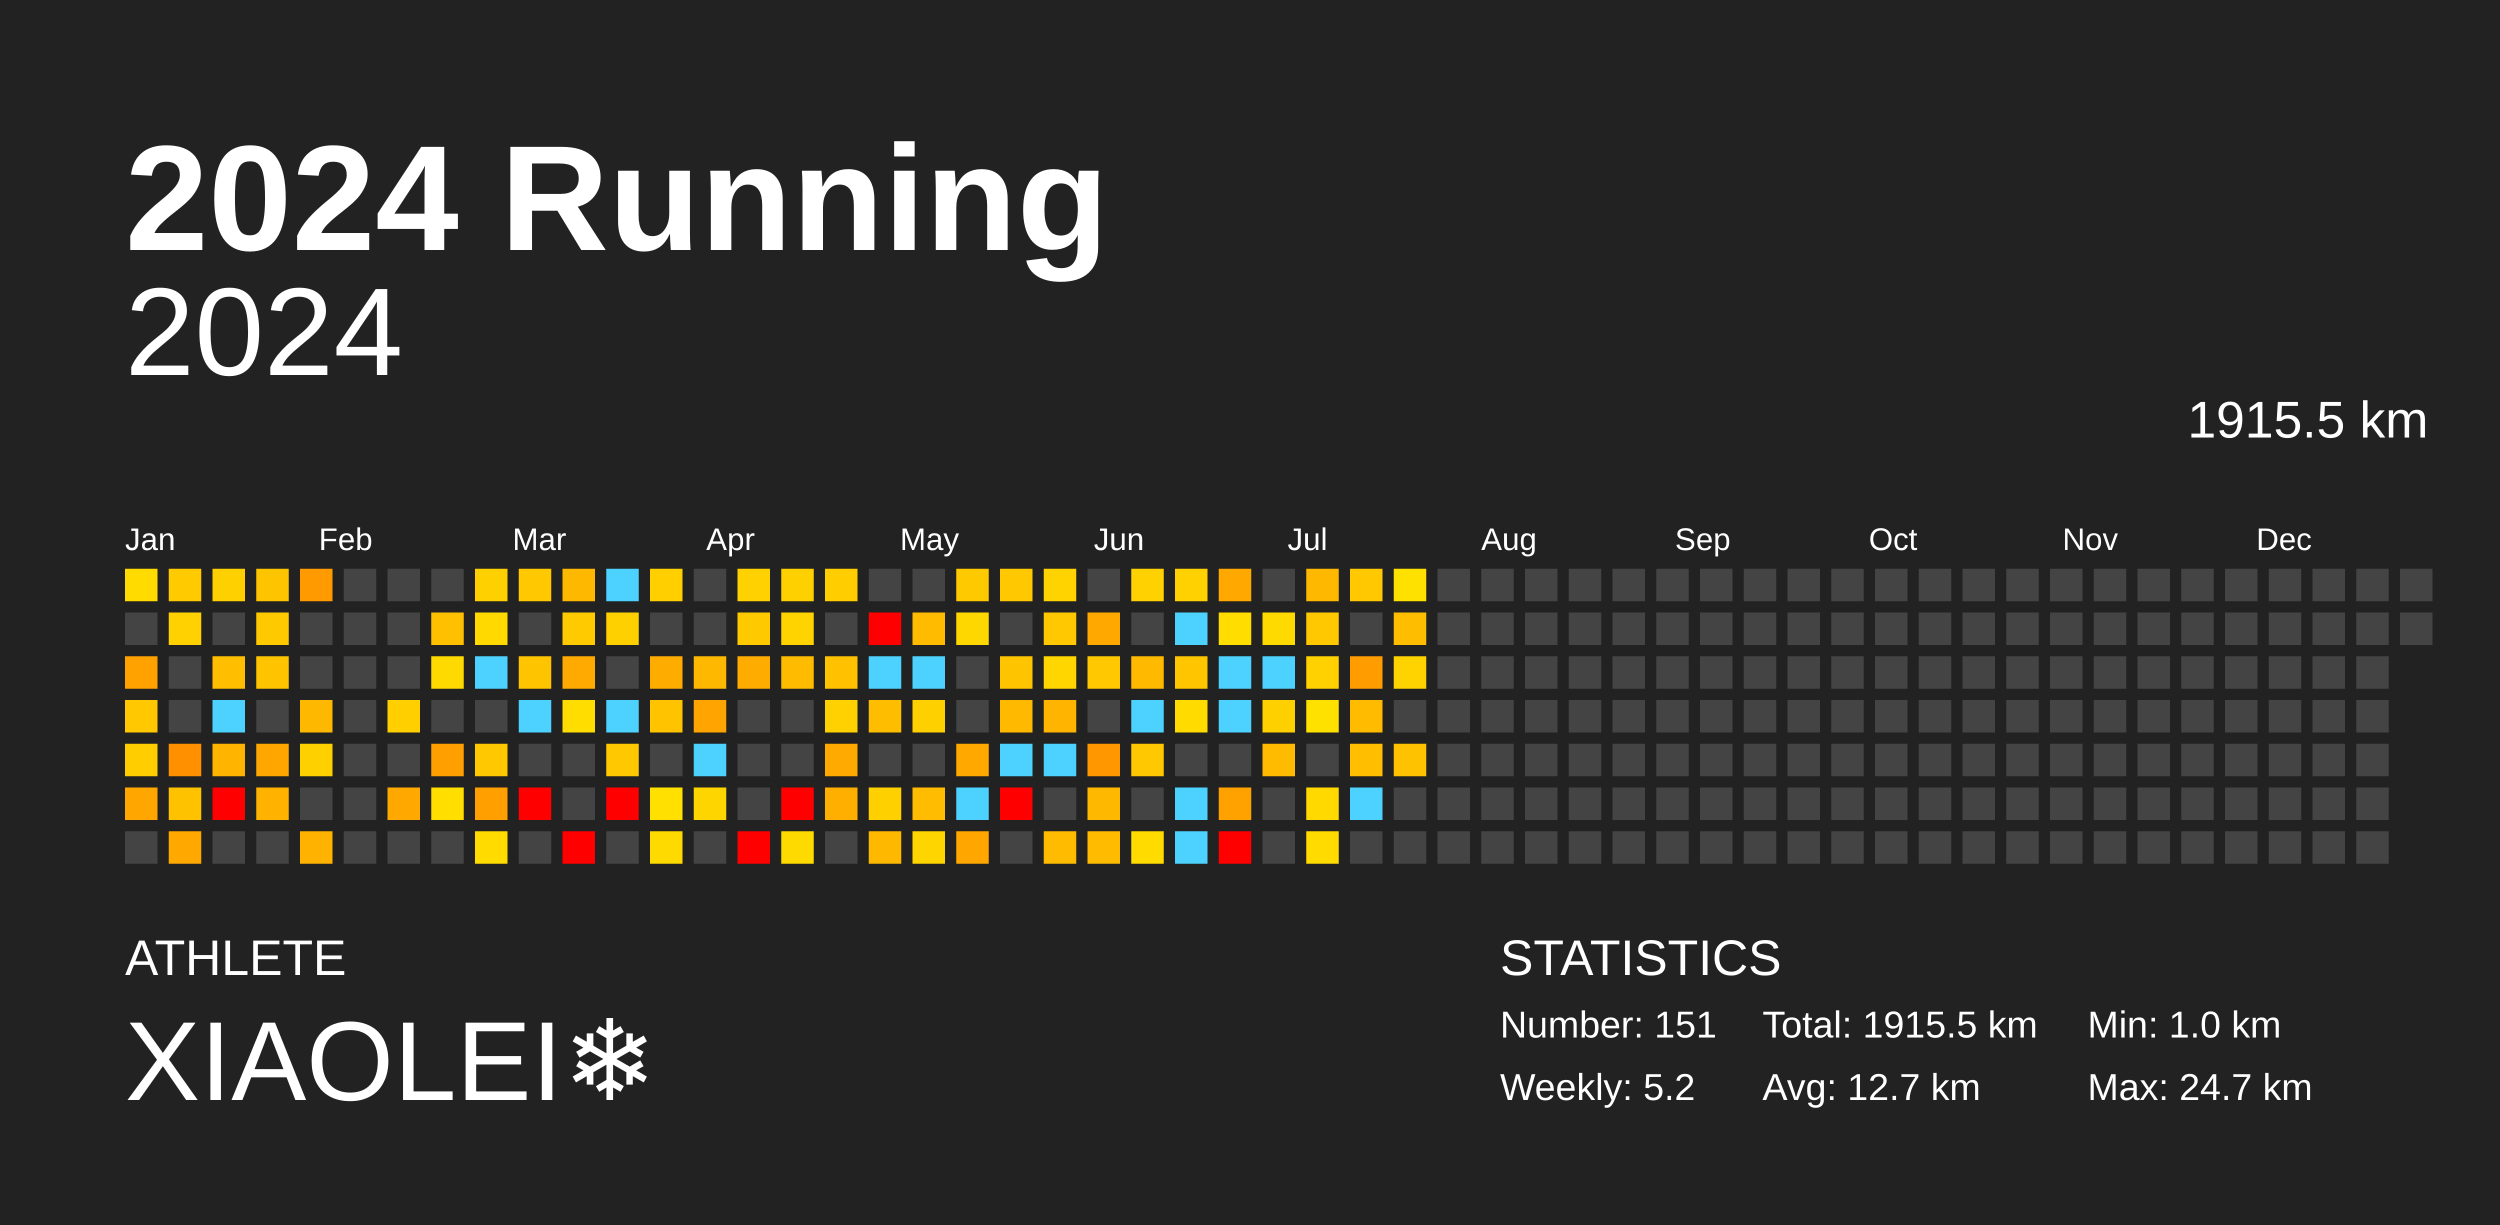
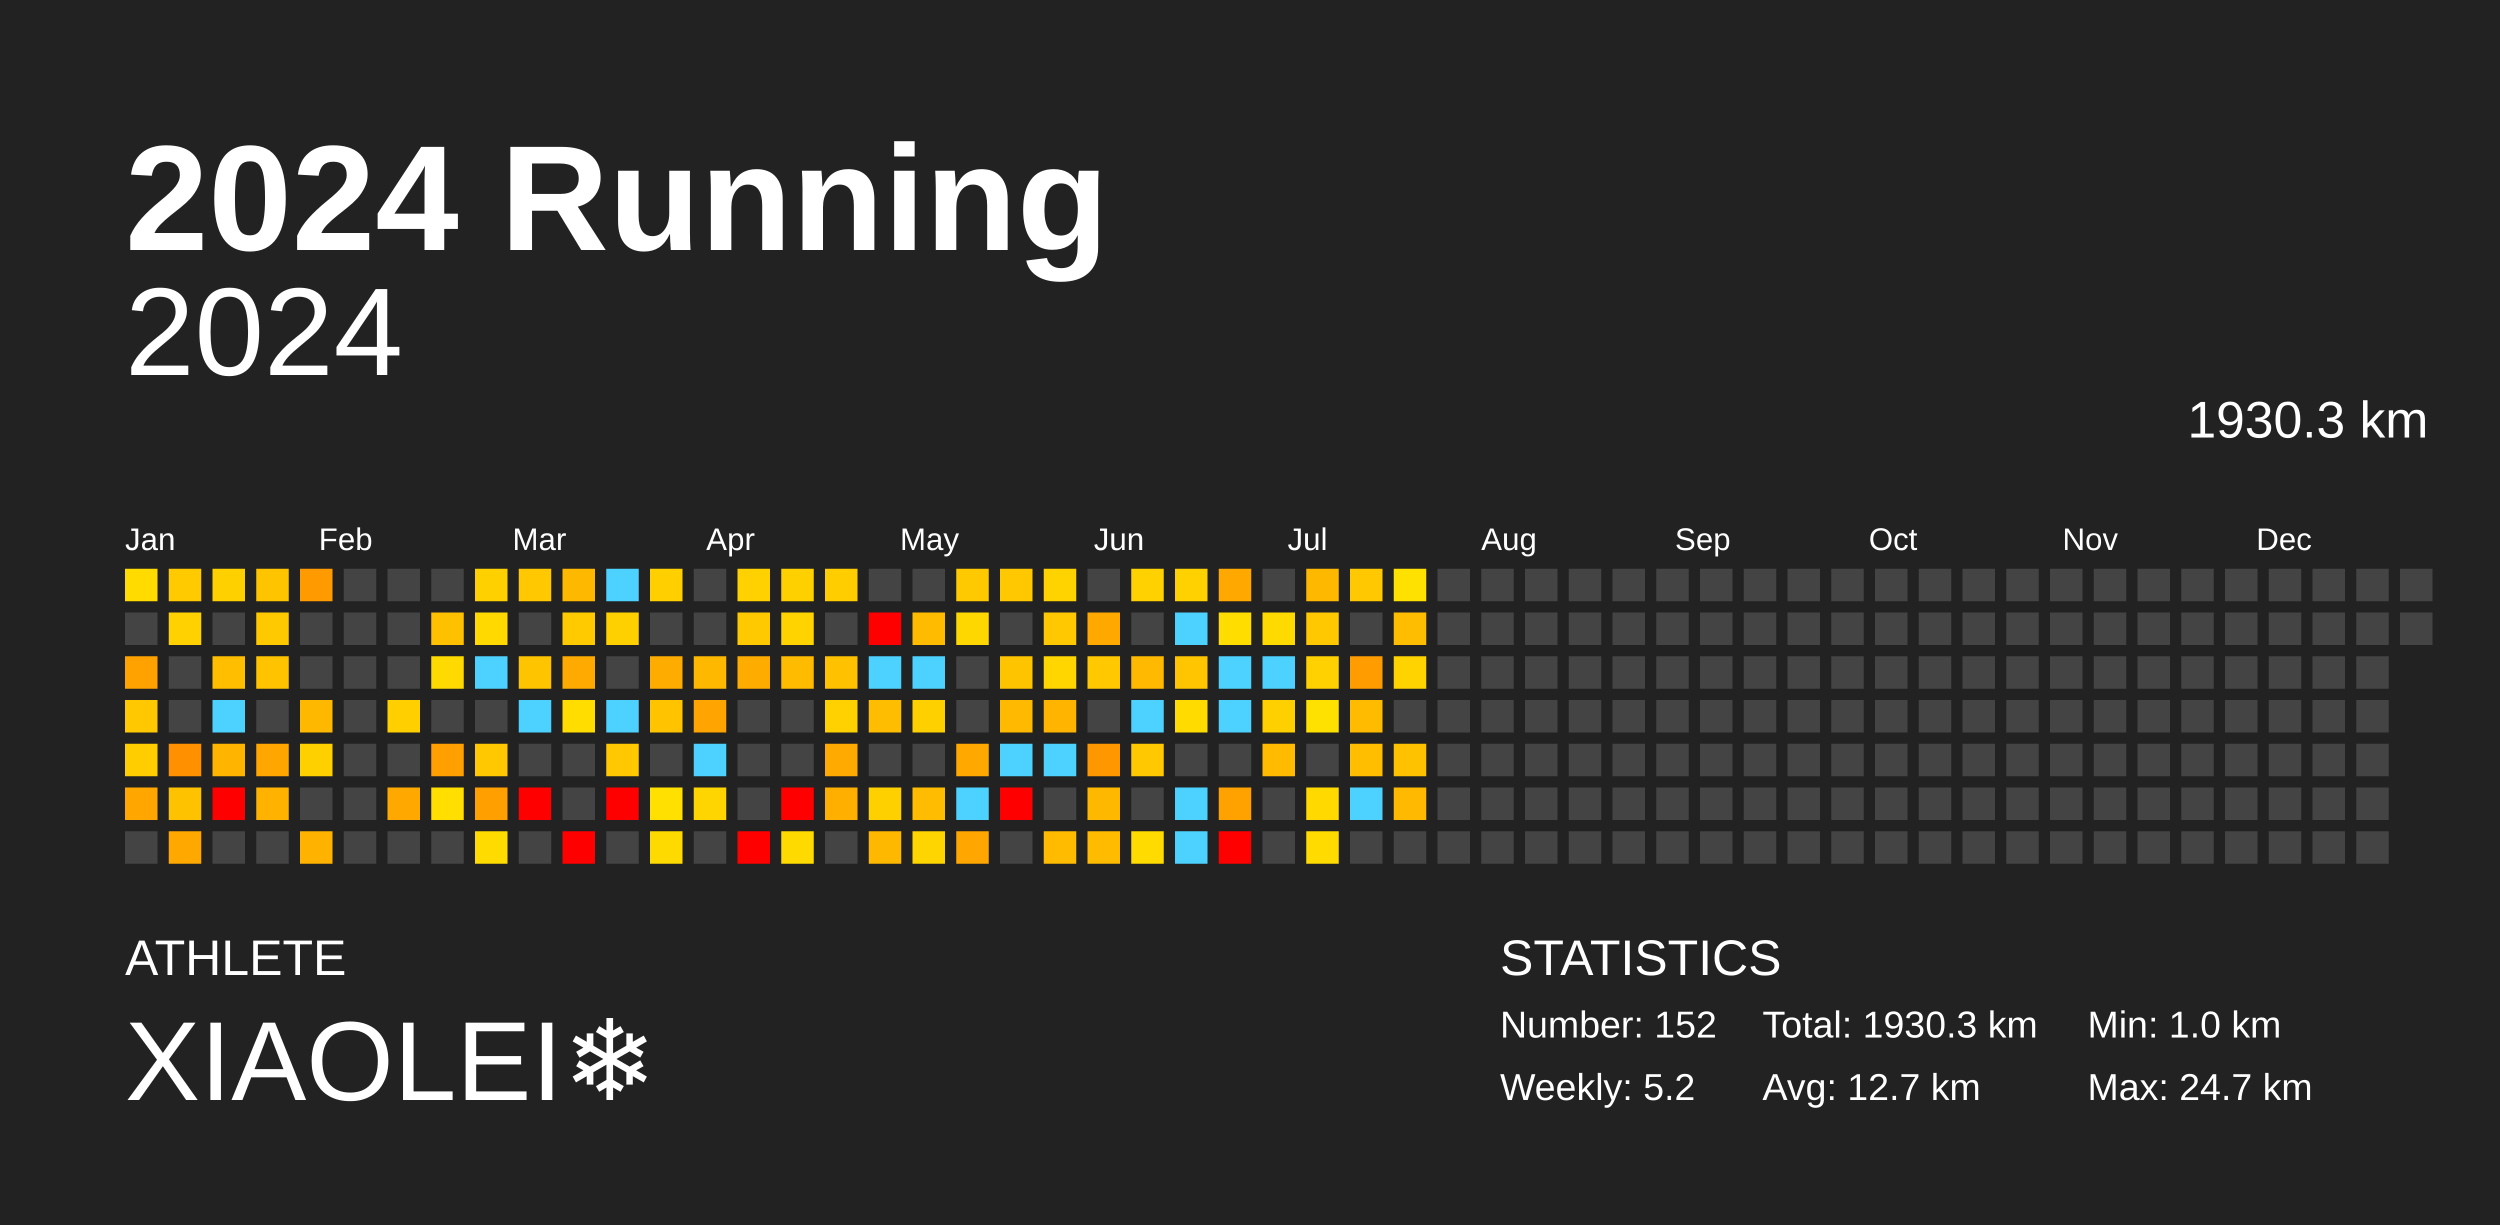
<svg xmlns="http://www.w3.org/2000/svg" baseProfile="full" height="98mm" version="1.1" viewBox="0,0,200,98" width="200mm">
  <defs />
  <rect fill="#222222" height="98" width="200" x="0" y="0" />
  <text fill="#FFFFFF" style="font-size:12px; font-family:Arial; font-weight:bold;" x="10" y="20">2024 Running</text>
  <text fill="#FFFFFF" style="font-size:4px; font-family:Arial" x="10" y="78">ATHLETE</text>
  <text fill="#FFFFFF" style="font-size:9px; font-family:Arial" x="10" y="88">XIAOLEI❄️</text>
  <text fill="#FFFFFF" style="font-size:4px; font-family:Arial" x="120" y="78">STATISTICS</text>
-   <text fill="#FFFFFF" style="font-size:3px; font-family:Arial" x="120" y="83">Number: 151</text>
+   <text fill="#FFFFFF" style="font-size:3px; font-family:Arial" x="120" y="83">Number: 152</text>
  <text fill="#FFFFFF" style="font-size:3px; font-family:Arial" x="120" y="88">Weekly: 5.2</text>
-   <text fill="#FFFFFF" style="font-size:3px; font-family:Arial" x="141" y="83">Total: 1915.5 km</text>
+   <text fill="#FFFFFF" style="font-size:3px; font-family:Arial" x="141" y="83">Total: 1930.3 km</text>
  <text fill="#FFFFFF" style="font-size:3px; font-family:Arial" x="141" y="88">Avg: 12.7 km</text>
  <text fill="#FFFFFF" style="font-size:3px; font-family:Arial" x="167" y="83">Min: 1.0 km</text>
  <text fill="#FFFFFF" style="font-size:3px; font-family:Arial" x="167" y="88">Max: 24.7 km</text>
  <text alignment-baseline="hanging" fill="#FFFFFF" style="font-size:10.0px; font-family:Arial;" x="10" y="30">2024</text>
-   <text alignment-baseline="hanging" fill="#FFFFFF" style="font-size:4.125px; font-family:Arial;" x="175" y="35">1915.5 km</text>
+   <text alignment-baseline="hanging" fill="#FFFFFF" style="font-size:4.125px; font-family:Arial;" x="175" y="35">1930.3 km</text>
  <text fill="#FFFFFF" style="font-size:2.5px; font-family:Arial" x="10.0" y="44">Jan</text>
  <text fill="#FFFFFF" style="font-size:2.5px; font-family:Arial" x="25.5" y="44">Feb</text>
  <text fill="#FFFFFF" style="font-size:2.5px; font-family:Arial" x="41.0" y="44">Mar</text>
  <text fill="#FFFFFF" style="font-size:2.5px; font-family:Arial" x="56.5" y="44">Apr</text>
  <text fill="#FFFFFF" style="font-size:2.5px; font-family:Arial" x="72.0" y="44">May</text>
  <text fill="#FFFFFF" style="font-size:2.5px; font-family:Arial" x="87.5" y="44">Jun</text>
  <text fill="#FFFFFF" style="font-size:2.5px; font-family:Arial" x="103.0" y="44">Jul</text>
  <text fill="#FFFFFF" style="font-size:2.5px; font-family:Arial" x="118.5" y="44">Aug</text>
  <text fill="#FFFFFF" style="font-size:2.5px; font-family:Arial" x="134.0" y="44">Sep</text>
  <text fill="#FFFFFF" style="font-size:2.5px; font-family:Arial" x="149.5" y="44">Oct</text>
  <text fill="#FFFFFF" style="font-size:2.5px; font-family:Arial" x="165.0" y="44">Nov</text>
  <text fill="#FFFFFF" style="font-size:2.5px; font-family:Arial" x="180.5" y="44">Dec</text>
  <rect fill="#ffdb00" height="2.6" width="2.6" x="10.0" y="45.5" />
  <rect fill="#444444" height="2.6" width="2.6" x="10.0" y="49.0" />
  <rect fill="#ffa200" height="2.6" width="2.6" x="10.0" y="52.5" />
  <rect fill="#ffc800" height="2.6" width="2.6" x="10.0" y="56.0" />
  <rect fill="#ffcd00" height="2.6" width="2.6" x="10.0" y="59.5" />
  <rect fill="#ffa700" height="2.6" width="2.6" x="10.0" y="63.0" />
  <rect fill="#444444" height="2.6" width="2.6" x="10.0" y="66.5" />
  <rect fill="#ffcb00" height="2.6" width="2.6" x="13.5" y="45.5" />
  <rect fill="#ffd100" height="2.6" width="2.6" x="13.5" y="49.0" />
  <rect fill="#444444" height="2.6" width="2.6" x="13.5" y="52.5" />
  <rect fill="#444444" height="2.6" width="2.6" x="13.5" y="56.0" />
  <rect fill="#ff9000" height="2.6" width="2.6" x="13.5" y="59.5" />
  <rect fill="#ffc200" height="2.6" width="2.6" x="13.5" y="63.0" />
  <rect fill="#ffa800" height="2.6" width="2.6" x="13.5" y="66.5" />
  <rect fill="#ffd000" height="2.6" width="2.6" x="17.0" y="45.5" />
  <rect fill="#444444" height="2.6" width="2.6" x="17.0" y="49.0" />
  <rect fill="#ffbf00" height="2.6" width="2.6" x="17.0" y="52.5" />
  <rect fill="#4dd2ff" height="2.6" width="2.6" x="17.0" y="56.0" />
  <rect fill="#ffb400" height="2.6" width="2.6" x="17.0" y="59.5" />
  <rect fill="red" height="2.6" width="2.6" x="17.0" y="63.0" />
  <rect fill="#444444" height="2.6" width="2.6" x="17.0" y="66.5" />
  <rect fill="#ffc400" height="2.6" width="2.6" x="20.5" y="45.5" />
  <rect fill="#ffc900" height="2.6" width="2.6" x="20.5" y="49.0" />
  <rect fill="#ffc300" height="2.6" width="2.6" x="20.5" y="52.5" />
  <rect fill="#444444" height="2.6" width="2.6" x="20.5" y="56.0" />
  <rect fill="#ffa700" height="2.6" width="2.6" x="20.5" y="59.5" />
  <rect fill="#ffb200" height="2.6" width="2.6" x="20.5" y="63.0" />
  <rect fill="#444444" height="2.6" width="2.6" x="20.5" y="66.5" />
  <rect fill="#ff9b00" height="2.6" width="2.6" x="24.0" y="45.5" />
  <rect fill="#444444" height="2.6" width="2.6" x="24.0" y="49.0" />
  <rect fill="#444444" height="2.6" width="2.6" x="24.0" y="52.5" />
  <rect fill="#ffb800" height="2.6" width="2.6" x="24.0" y="56.0" />
  <rect fill="#ffd000" height="2.6" width="2.6" x="24.0" y="59.5" />
  <rect fill="#444444" height="2.6" width="2.6" x="24.0" y="63.0" />
  <rect fill="#ffb200" height="2.6" width="2.6" x="24.0" y="66.5" />
  <rect fill="#444444" height="2.6" width="2.6" x="27.5" y="45.5" />
  <rect fill="#444444" height="2.6" width="2.6" x="27.5" y="49.0" />
  <rect fill="#444444" height="2.6" width="2.6" x="27.5" y="52.5" />
  <rect fill="#444444" height="2.6" width="2.6" x="27.5" y="56.0" />
  <rect fill="#444444" height="2.6" width="2.6" x="27.5" y="59.5" />
  <rect fill="#444444" height="2.6" width="2.6" x="27.5" y="63.0" />
  <rect fill="#444444" height="2.6" width="2.6" x="27.5" y="66.5" />
  <rect fill="#444444" height="2.6" width="2.6" x="31.0" y="45.5" />
  <rect fill="#444444" height="2.6" width="2.6" x="31.0" y="49.0" />
  <rect fill="#444444" height="2.6" width="2.6" x="31.0" y="52.5" />
  <rect fill="#ffcf00" height="2.6" width="2.6" x="31.0" y="56.0" />
  <rect fill="#444444" height="2.6" width="2.6" x="31.0" y="59.5" />
  <rect fill="#ffa900" height="2.6" width="2.6" x="31.0" y="63.0" />
  <rect fill="#444444" height="2.6" width="2.6" x="31.0" y="66.5" />
  <rect fill="#444444" height="2.6" width="2.6" x="34.5" y="45.5" />
  <rect fill="#ffc000" height="2.6" width="2.6" x="34.5" y="49.0" />
  <rect fill="#ffda00" height="2.6" width="2.6" x="34.5" y="52.5" />
  <rect fill="#444444" height="2.6" width="2.6" x="34.5" y="56.0" />
  <rect fill="#ffa000" height="2.6" width="2.6" x="34.5" y="59.5" />
  <rect fill="#ffde00" height="2.6" width="2.6" x="34.5" y="63.0" />
  <rect fill="#444444" height="2.6" width="2.6" x="34.5" y="66.5" />
  <rect fill="#ffd000" height="2.6" width="2.6" x="38.0" y="45.5" />
  <rect fill="#ffd900" height="2.6" width="2.6" x="38.0" y="49.0" />
  <rect fill="#4dd2ff" height="2.6" width="2.6" x="38.0" y="52.5" />
  <rect fill="#444444" height="2.6" width="2.6" x="38.0" y="56.0" />
  <rect fill="#ffc800" height="2.6" width="2.6" x="38.0" y="59.5" />
  <rect fill="#ffa000" height="2.6" width="2.6" x="38.0" y="63.0" />
  <rect fill="#ffdb00" height="2.6" width="2.6" x="38.0" y="66.5" />
  <rect fill="#ffc800" height="2.6" width="2.6" x="41.5" y="45.5" />
  <rect fill="#444444" height="2.6" width="2.6" x="41.5" y="49.0" />
  <rect fill="#ffc400" height="2.6" width="2.6" x="41.5" y="52.5" />
  <rect fill="#4dd2ff" height="2.6" width="2.6" x="41.5" y="56.0" />
  <rect fill="#444444" height="2.6" width="2.6" x="41.5" y="59.5" />
  <rect fill="red" height="2.6" width="2.6" x="41.5" y="63.0" />
  <rect fill="#444444" height="2.6" width="2.6" x="41.5" y="66.5" />
  <rect fill="#ffb800" height="2.6" width="2.6" x="45.0" y="45.5" />
  <rect fill="#ffcb00" height="2.6" width="2.6" x="45.0" y="49.0" />
  <rect fill="#ffaa00" height="2.6" width="2.6" x="45.0" y="52.5" />
  <rect fill="#ffdd00" height="2.6" width="2.6" x="45.0" y="56.0" />
  <rect fill="#444444" height="2.6" width="2.6" x="45.0" y="59.5" />
  <rect fill="#444444" height="2.6" width="2.6" x="45.0" y="63.0" />
  <rect fill="red" height="2.6" width="2.6" x="45.0" y="66.5" />
  <rect fill="#4dd2ff" height="2.6" width="2.6" x="48.5" y="45.5" />
  <rect fill="#ffd000" height="2.6" width="2.6" x="48.5" y="49.0" />
  <rect fill="#444444" height="2.6" width="2.6" x="48.5" y="52.5" />
  <rect fill="#4dd2ff" height="2.6" width="2.6" x="48.5" y="56.0" />
  <rect fill="#ffc800" height="2.6" width="2.6" x="48.5" y="59.5" />
  <rect fill="red" height="2.6" width="2.6" x="48.5" y="63.0" />
  <rect fill="#444444" height="2.6" width="2.6" x="48.5" y="66.5" />
  <rect fill="#ffcf00" height="2.6" width="2.6" x="52.0" y="45.5" />
  <rect fill="#444444" height="2.6" width="2.6" x="52.0" y="49.0" />
  <rect fill="#ffac00" height="2.6" width="2.6" x="52.0" y="52.5" />
  <rect fill="#ffc300" height="2.6" width="2.6" x="52.0" y="56.0" />
  <rect fill="#444444" height="2.6" width="2.6" x="52.0" y="59.5" />
  <rect fill="#ffe000" height="2.6" width="2.6" x="52.0" y="63.0" />
  <rect fill="#ffda00" height="2.6" width="2.6" x="52.0" y="66.5" />
  <rect fill="#444444" height="2.6" width="2.6" x="55.5" y="45.5" />
  <rect fill="#444444" height="2.6" width="2.6" x="55.5" y="49.0" />
  <rect fill="#ffb800" height="2.6" width="2.6" x="55.5" y="52.5" />
  <rect fill="#ffa400" height="2.6" width="2.6" x="55.5" y="56.0" />
  <rect fill="#4dd2ff" height="2.6" width="2.6" x="55.5" y="59.5" />
  <rect fill="#ffd500" height="2.6" width="2.6" x="55.5" y="63.0" />
  <rect fill="#444444" height="2.6" width="2.6" x="55.5" y="66.5" />
  <rect fill="#ffd100" height="2.6" width="2.6" x="59.0" y="45.5" />
  <rect fill="#ffc900" height="2.6" width="2.6" x="59.0" y="49.0" />
  <rect fill="#ffac00" height="2.6" width="2.6" x="59.0" y="52.5" />
  <rect fill="#444444" height="2.6" width="2.6" x="59.0" y="56.0" />
  <rect fill="#444444" height="2.6" width="2.6" x="59.0" y="59.5" />
  <rect fill="#444444" height="2.6" width="2.6" x="59.0" y="63.0" />
  <rect fill="red" height="2.6" width="2.6" x="59.0" y="66.5" />
  <rect fill="#ffd000" height="2.6" width="2.6" x="62.5" y="45.5" />
  <rect fill="#ffd300" height="2.6" width="2.6" x="62.5" y="49.0" />
  <rect fill="#ffbb00" height="2.6" width="2.6" x="62.5" y="52.5" />
  <rect fill="#444444" height="2.6" width="2.6" x="62.5" y="56.0" />
  <rect fill="#444444" height="2.6" width="2.6" x="62.5" y="59.5" />
  <rect fill="red" height="2.6" width="2.6" x="62.5" y="63.0" />
  <rect fill="#ffda00" height="2.6" width="2.6" x="62.5" y="66.5" />
  <rect fill="#ffcd00" height="2.6" width="2.6" x="66.0" y="45.5" />
  <rect fill="#444444" height="2.6" width="2.6" x="66.0" y="49.0" />
  <rect fill="#ffc100" height="2.6" width="2.6" x="66.0" y="52.5" />
  <rect fill="#ffd100" height="2.6" width="2.6" x="66.0" y="56.0" />
  <rect fill="#ffaa00" height="2.6" width="2.6" x="66.0" y="59.5" />
  <rect fill="#ffaf00" height="2.6" width="2.6" x="66.0" y="63.0" />
  <rect fill="#444444" height="2.6" width="2.6" x="66.0" y="66.5" />
  <rect fill="#444444" height="2.6" width="2.6" x="69.5" y="45.5" />
  <rect fill="red" height="2.6" width="2.6" x="69.5" y="49.0" />
  <rect fill="#4dd2ff" height="2.6" width="2.6" x="69.5" y="52.5" />
  <rect fill="#ffbd00" height="2.6" width="2.6" x="69.5" y="56.0" />
  <rect fill="#444444" height="2.6" width="2.6" x="69.5" y="59.5" />
  <rect fill="#ffd000" height="2.6" width="2.6" x="69.5" y="63.0" />
  <rect fill="#ffb800" height="2.6" width="2.6" x="69.5" y="66.5" />
  <rect fill="#444444" height="2.6" width="2.6" x="73.0" y="45.5" />
  <rect fill="#ffbb00" height="2.6" width="2.6" x="73.0" y="49.0" />
  <rect fill="#4dd2ff" height="2.6" width="2.6" x="73.0" y="52.5" />
  <rect fill="#ffd000" height="2.6" width="2.6" x="73.0" y="56.0" />
  <rect fill="#444444" height="2.6" width="2.6" x="73.0" y="59.5" />
  <rect fill="#ffbc00" height="2.6" width="2.6" x="73.0" y="63.0" />
  <rect fill="#ffd500" height="2.6" width="2.6" x="73.0" y="66.5" />
  <rect fill="#ffc900" height="2.6" width="2.6" x="76.5" y="45.5" />
  <rect fill="#ffd700" height="2.6" width="2.6" x="76.5" y="49.0" />
  <rect fill="#444444" height="2.6" width="2.6" x="76.5" y="52.5" />
  <rect fill="#444444" height="2.6" width="2.6" x="76.5" y="56.0" />
  <rect fill="#ffa900" height="2.6" width="2.6" x="76.5" y="59.5" />
  <rect fill="#4dd2ff" height="2.6" width="2.6" x="76.5" y="63.0" />
  <rect fill="#ffa600" height="2.6" width="2.6" x="76.5" y="66.5" />
  <rect fill="#ffc800" height="2.6" width="2.6" x="80.0" y="45.5" />
  <rect fill="#444444" height="2.6" width="2.6" x="80.0" y="49.0" />
  <rect fill="#ffc400" height="2.6" width="2.6" x="80.0" y="52.5" />
  <rect fill="#ffba00" height="2.6" width="2.6" x="80.0" y="56.0" />
  <rect fill="#4dd2ff" height="2.6" width="2.6" x="80.0" y="59.5" />
  <rect fill="red" height="2.6" width="2.6" x="80.0" y="63.0" />
  <rect fill="#444444" height="2.6" width="2.6" x="80.0" y="66.5" />
  <rect fill="#ffd300" height="2.6" width="2.6" x="83.5" y="45.5" />
  <rect fill="#ffc800" height="2.6" width="2.6" x="83.5" y="49.0" />
  <rect fill="#ffd600" height="2.6" width="2.6" x="83.5" y="52.5" />
  <rect fill="#ffb400" height="2.6" width="2.6" x="83.5" y="56.0" />
  <rect fill="#4dd2ff" height="2.6" width="2.6" x="83.5" y="59.5" />
  <rect fill="#444444" height="2.6" width="2.6" x="83.5" y="63.0" />
  <rect fill="#ffbb00" height="2.6" width="2.6" x="83.5" y="66.5" />
  <rect fill="#444444" height="2.6" width="2.6" x="87.0" y="45.5" />
  <rect fill="#ffa800" height="2.6" width="2.6" x="87.0" y="49.0" />
  <rect fill="#ffc800" height="2.6" width="2.6" x="87.0" y="52.5" />
  <rect fill="#444444" height="2.6" width="2.6" x="87.0" y="56.0" />
  <rect fill="#ff9800" height="2.6" width="2.6" x="87.0" y="59.5" />
  <rect fill="#ffb800" height="2.6" width="2.6" x="87.0" y="63.0" />
  <rect fill="#ffbb00" height="2.6" width="2.6" x="87.0" y="66.5" />
  <rect fill="#ffd100" height="2.6" width="2.6" x="90.5" y="45.5" />
  <rect fill="#444444" height="2.6" width="2.6" x="90.5" y="49.0" />
  <rect fill="#ffba00" height="2.6" width="2.6" x="90.5" y="52.5" />
  <rect fill="#4dd2ff" height="2.6" width="2.6" x="90.5" y="56.0" />
  <rect fill="#ffc800" height="2.6" width="2.6" x="90.5" y="59.5" />
  <rect fill="#444444" height="2.6" width="2.6" x="90.5" y="63.0" />
  <rect fill="#ffdb00" height="2.6" width="2.6" x="90.5" y="66.5" />
  <rect fill="#ffd100" height="2.6" width="2.6" x="94.0" y="45.5" />
  <rect fill="#4dd2ff" height="2.6" width="2.6" x="94.0" y="49.0" />
  <rect fill="#ffc600" height="2.6" width="2.6" x="94.0" y="52.5" />
  <rect fill="#ffdb00" height="2.6" width="2.6" x="94.0" y="56.0" />
  <rect fill="#444444" height="2.6" width="2.6" x="94.0" y="59.5" />
  <rect fill="#4dd2ff" height="2.6" width="2.6" x="94.0" y="63.0" />
  <rect fill="#4dd2ff" height="2.6" width="2.6" x="94.0" y="66.5" />
  <rect fill="#ffa900" height="2.6" width="2.6" x="97.5" y="45.5" />
  <rect fill="#ffdd00" height="2.6" width="2.6" x="97.5" y="49.0" />
  <rect fill="#4dd2ff" height="2.6" width="2.6" x="97.5" y="52.5" />
  <rect fill="#4dd2ff" height="2.6" width="2.6" x="97.5" y="56.0" />
  <rect fill="#444444" height="2.6" width="2.6" x="97.5" y="59.5" />
  <rect fill="#ffa200" height="2.6" width="2.6" x="97.5" y="63.0" />
  <rect fill="red" height="2.6" width="2.6" x="97.5" y="66.5" />
  <rect fill="#444444" height="2.6" width="2.6" x="101.0" y="45.5" />
  <rect fill="#ffda00" height="2.6" width="2.6" x="101.0" y="49.0" />
  <rect fill="#4dd2ff" height="2.6" width="2.6" x="101.0" y="52.5" />
  <rect fill="#ffd000" height="2.6" width="2.6" x="101.0" y="56.0" />
  <rect fill="#ffbb00" height="2.6" width="2.6" x="101.0" y="59.5" />
  <rect fill="#444444" height="2.6" width="2.6" x="101.0" y="63.0" />
  <rect fill="#444444" height="2.6" width="2.6" x="101.0" y="66.5" />
  <rect fill="#ffb800" height="2.6" width="2.6" x="104.5" y="45.5" />
  <rect fill="#ffc800" height="2.6" width="2.6" x="104.5" y="49.0" />
  <rect fill="#ffd100" height="2.6" width="2.6" x="104.5" y="52.5" />
  <rect fill="#ffe100" height="2.6" width="2.6" x="104.5" y="56.0" />
  <rect fill="#444444" height="2.6" width="2.6" x="104.5" y="59.5" />
  <rect fill="#ffd900" height="2.6" width="2.6" x="104.5" y="63.0" />
  <rect fill="#ffdb00" height="2.6" width="2.6" x="104.5" y="66.5" />
  <rect fill="#ffc800" height="2.6" width="2.6" x="108.0" y="45.5" />
  <rect fill="#444444" height="2.6" width="2.6" x="108.0" y="49.0" />
  <rect fill="#ff9d00" height="2.6" width="2.6" x="108.0" y="52.5" />
  <rect fill="#ffbb00" height="2.6" width="2.6" x="108.0" y="56.0" />
  <rect fill="#ffbe00" height="2.6" width="2.6" x="108.0" y="59.5" />
  <rect fill="#4dd2ff" height="2.6" width="2.6" x="108.0" y="63.0" />
  <rect fill="#444444" height="2.6" width="2.6" x="108.0" y="66.5" />
  <rect fill="#ffe100" height="2.6" width="2.6" x="111.5" y="45.5" />
  <rect fill="#ffbd00" height="2.6" width="2.6" x="111.5" y="49.0" />
  <rect fill="#ffd300" height="2.6" width="2.6" x="111.5" y="52.5" />
  <rect fill="#444444" height="2.6" width="2.6" x="111.5" y="56.0" />
  <rect fill="#ffc200" height="2.6" width="2.6" x="111.5" y="59.5" />
-   <rect fill="#444444" height="2.6" width="2.6" x="111.5" y="63.0" />
+   <rect fill="#ffba00" height="2.6" width="2.6" x="111.5" y="63.0" />
  <rect fill="#444444" height="2.6" width="2.6" x="111.5" y="66.5" />
  <rect fill="#444444" height="2.6" width="2.6" x="115.0" y="45.5" />
  <rect fill="#444444" height="2.6" width="2.6" x="115.0" y="49.0" />
  <rect fill="#444444" height="2.6" width="2.6" x="115.0" y="52.5" />
  <rect fill="#444444" height="2.6" width="2.6" x="115.0" y="56.0" />
  <rect fill="#444444" height="2.6" width="2.6" x="115.0" y="59.5" />
  <rect fill="#444444" height="2.6" width="2.6" x="115.0" y="63.0" />
  <rect fill="#444444" height="2.6" width="2.6" x="115.0" y="66.5" />
  <rect fill="#444444" height="2.6" width="2.6" x="118.5" y="45.5" />
  <rect fill="#444444" height="2.6" width="2.6" x="118.5" y="49.0" />
  <rect fill="#444444" height="2.6" width="2.6" x="118.5" y="52.5" />
  <rect fill="#444444" height="2.6" width="2.6" x="118.5" y="56.0" />
  <rect fill="#444444" height="2.6" width="2.6" x="118.5" y="59.5" />
  <rect fill="#444444" height="2.6" width="2.6" x="118.5" y="63.0" />
  <rect fill="#444444" height="2.6" width="2.6" x="118.5" y="66.5" />
  <rect fill="#444444" height="2.6" width="2.6" x="122.0" y="45.5" />
  <rect fill="#444444" height="2.6" width="2.6" x="122.0" y="49.0" />
  <rect fill="#444444" height="2.6" width="2.6" x="122.0" y="52.5" />
  <rect fill="#444444" height="2.6" width="2.6" x="122.0" y="56.0" />
  <rect fill="#444444" height="2.6" width="2.6" x="122.0" y="59.5" />
  <rect fill="#444444" height="2.6" width="2.6" x="122.0" y="63.0" />
  <rect fill="#444444" height="2.6" width="2.6" x="122.0" y="66.5" />
  <rect fill="#444444" height="2.6" width="2.6" x="125.5" y="45.5" />
  <rect fill="#444444" height="2.6" width="2.6" x="125.5" y="49.0" />
  <rect fill="#444444" height="2.6" width="2.6" x="125.5" y="52.5" />
  <rect fill="#444444" height="2.6" width="2.6" x="125.5" y="56.0" />
  <rect fill="#444444" height="2.6" width="2.6" x="125.5" y="59.5" />
  <rect fill="#444444" height="2.6" width="2.6" x="125.5" y="63.0" />
  <rect fill="#444444" height="2.6" width="2.6" x="125.5" y="66.5" />
  <rect fill="#444444" height="2.6" width="2.6" x="129.0" y="45.5" />
  <rect fill="#444444" height="2.6" width="2.6" x="129.0" y="49.0" />
  <rect fill="#444444" height="2.6" width="2.6" x="129.0" y="52.5" />
  <rect fill="#444444" height="2.6" width="2.6" x="129.0" y="56.0" />
  <rect fill="#444444" height="2.6" width="2.6" x="129.0" y="59.5" />
  <rect fill="#444444" height="2.6" width="2.6" x="129.0" y="63.0" />
  <rect fill="#444444" height="2.6" width="2.6" x="129.0" y="66.5" />
  <rect fill="#444444" height="2.6" width="2.6" x="132.5" y="45.5" />
  <rect fill="#444444" height="2.6" width="2.6" x="132.5" y="49.0" />
  <rect fill="#444444" height="2.6" width="2.6" x="132.5" y="52.5" />
  <rect fill="#444444" height="2.6" width="2.6" x="132.5" y="56.0" />
  <rect fill="#444444" height="2.6" width="2.6" x="132.5" y="59.5" />
  <rect fill="#444444" height="2.6" width="2.6" x="132.5" y="63.0" />
  <rect fill="#444444" height="2.6" width="2.6" x="132.5" y="66.5" />
  <rect fill="#444444" height="2.6" width="2.6" x="136.0" y="45.5" />
  <rect fill="#444444" height="2.6" width="2.6" x="136.0" y="49.0" />
  <rect fill="#444444" height="2.6" width="2.6" x="136.0" y="52.5" />
  <rect fill="#444444" height="2.6" width="2.6" x="136.0" y="56.0" />
  <rect fill="#444444" height="2.6" width="2.6" x="136.0" y="59.5" />
  <rect fill="#444444" height="2.6" width="2.6" x="136.0" y="63.0" />
  <rect fill="#444444" height="2.6" width="2.6" x="136.0" y="66.5" />
  <rect fill="#444444" height="2.6" width="2.6" x="139.5" y="45.5" />
  <rect fill="#444444" height="2.6" width="2.6" x="139.5" y="49.0" />
  <rect fill="#444444" height="2.6" width="2.6" x="139.5" y="52.5" />
  <rect fill="#444444" height="2.6" width="2.6" x="139.5" y="56.0" />
  <rect fill="#444444" height="2.6" width="2.6" x="139.5" y="59.5" />
  <rect fill="#444444" height="2.6" width="2.6" x="139.5" y="63.0" />
  <rect fill="#444444" height="2.6" width="2.6" x="139.5" y="66.5" />
  <rect fill="#444444" height="2.6" width="2.6" x="143.0" y="45.5" />
  <rect fill="#444444" height="2.6" width="2.6" x="143.0" y="49.0" />
  <rect fill="#444444" height="2.6" width="2.6" x="143.0" y="52.5" />
  <rect fill="#444444" height="2.6" width="2.6" x="143.0" y="56.0" />
  <rect fill="#444444" height="2.6" width="2.6" x="143.0" y="59.5" />
  <rect fill="#444444" height="2.6" width="2.6" x="143.0" y="63.0" />
  <rect fill="#444444" height="2.6" width="2.6" x="143.0" y="66.5" />
  <rect fill="#444444" height="2.6" width="2.6" x="146.5" y="45.5" />
  <rect fill="#444444" height="2.6" width="2.6" x="146.5" y="49.0" />
  <rect fill="#444444" height="2.6" width="2.6" x="146.5" y="52.5" />
  <rect fill="#444444" height="2.6" width="2.6" x="146.5" y="56.0" />
  <rect fill="#444444" height="2.6" width="2.6" x="146.5" y="59.5" />
  <rect fill="#444444" height="2.6" width="2.6" x="146.5" y="63.0" />
  <rect fill="#444444" height="2.6" width="2.6" x="146.5" y="66.5" />
  <rect fill="#444444" height="2.6" width="2.6" x="150.0" y="45.5" />
  <rect fill="#444444" height="2.6" width="2.6" x="150.0" y="49.0" />
  <rect fill="#444444" height="2.6" width="2.6" x="150.0" y="52.5" />
  <rect fill="#444444" height="2.6" width="2.6" x="150.0" y="56.0" />
  <rect fill="#444444" height="2.6" width="2.6" x="150.0" y="59.5" />
  <rect fill="#444444" height="2.6" width="2.6" x="150.0" y="63.0" />
  <rect fill="#444444" height="2.6" width="2.6" x="150.0" y="66.5" />
  <rect fill="#444444" height="2.6" width="2.6" x="153.5" y="45.5" />
  <rect fill="#444444" height="2.6" width="2.6" x="153.5" y="49.0" />
  <rect fill="#444444" height="2.6" width="2.6" x="153.5" y="52.5" />
  <rect fill="#444444" height="2.6" width="2.6" x="153.5" y="56.0" />
  <rect fill="#444444" height="2.6" width="2.6" x="153.5" y="59.5" />
  <rect fill="#444444" height="2.6" width="2.6" x="153.5" y="63.0" />
  <rect fill="#444444" height="2.6" width="2.6" x="153.5" y="66.5" />
  <rect fill="#444444" height="2.6" width="2.6" x="157.0" y="45.5" />
  <rect fill="#444444" height="2.6" width="2.6" x="157.0" y="49.0" />
  <rect fill="#444444" height="2.6" width="2.6" x="157.0" y="52.5" />
  <rect fill="#444444" height="2.6" width="2.6" x="157.0" y="56.0" />
  <rect fill="#444444" height="2.6" width="2.6" x="157.0" y="59.5" />
  <rect fill="#444444" height="2.6" width="2.6" x="157.0" y="63.0" />
  <rect fill="#444444" height="2.6" width="2.6" x="157.0" y="66.5" />
  <rect fill="#444444" height="2.6" width="2.6" x="160.5" y="45.5" />
  <rect fill="#444444" height="2.6" width="2.6" x="160.5" y="49.0" />
  <rect fill="#444444" height="2.6" width="2.6" x="160.5" y="52.5" />
  <rect fill="#444444" height="2.6" width="2.6" x="160.5" y="56.0" />
  <rect fill="#444444" height="2.6" width="2.6" x="160.5" y="59.5" />
  <rect fill="#444444" height="2.6" width="2.6" x="160.5" y="63.0" />
  <rect fill="#444444" height="2.6" width="2.6" x="160.5" y="66.5" />
  <rect fill="#444444" height="2.6" width="2.6" x="164.0" y="45.5" />
  <rect fill="#444444" height="2.6" width="2.6" x="164.0" y="49.0" />
  <rect fill="#444444" height="2.6" width="2.6" x="164.0" y="52.5" />
  <rect fill="#444444" height="2.6" width="2.6" x="164.0" y="56.0" />
  <rect fill="#444444" height="2.6" width="2.6" x="164.0" y="59.5" />
  <rect fill="#444444" height="2.6" width="2.6" x="164.0" y="63.0" />
  <rect fill="#444444" height="2.6" width="2.6" x="164.0" y="66.5" />
  <rect fill="#444444" height="2.6" width="2.6" x="167.5" y="45.5" />
  <rect fill="#444444" height="2.6" width="2.6" x="167.5" y="49.0" />
  <rect fill="#444444" height="2.6" width="2.6" x="167.5" y="52.5" />
  <rect fill="#444444" height="2.6" width="2.6" x="167.5" y="56.0" />
  <rect fill="#444444" height="2.6" width="2.6" x="167.5" y="59.5" />
  <rect fill="#444444" height="2.6" width="2.6" x="167.5" y="63.0" />
  <rect fill="#444444" height="2.6" width="2.6" x="167.5" y="66.5" />
  <rect fill="#444444" height="2.6" width="2.6" x="171.0" y="45.5" />
  <rect fill="#444444" height="2.6" width="2.6" x="171.0" y="49.0" />
  <rect fill="#444444" height="2.6" width="2.6" x="171.0" y="52.5" />
  <rect fill="#444444" height="2.6" width="2.6" x="171.0" y="56.0" />
  <rect fill="#444444" height="2.6" width="2.6" x="171.0" y="59.5" />
  <rect fill="#444444" height="2.6" width="2.6" x="171.0" y="63.0" />
  <rect fill="#444444" height="2.6" width="2.6" x="171.0" y="66.5" />
  <rect fill="#444444" height="2.6" width="2.6" x="174.5" y="45.5" />
  <rect fill="#444444" height="2.6" width="2.6" x="174.5" y="49.0" />
  <rect fill="#444444" height="2.6" width="2.6" x="174.5" y="52.5" />
  <rect fill="#444444" height="2.6" width="2.6" x="174.5" y="56.0" />
  <rect fill="#444444" height="2.6" width="2.6" x="174.5" y="59.5" />
  <rect fill="#444444" height="2.6" width="2.6" x="174.5" y="63.0" />
  <rect fill="#444444" height="2.6" width="2.6" x="174.5" y="66.5" />
  <rect fill="#444444" height="2.6" width="2.6" x="178.0" y="45.5" />
  <rect fill="#444444" height="2.6" width="2.6" x="178.0" y="49.0" />
  <rect fill="#444444" height="2.6" width="2.6" x="178.0" y="52.5" />
  <rect fill="#444444" height="2.6" width="2.6" x="178.0" y="56.0" />
  <rect fill="#444444" height="2.6" width="2.6" x="178.0" y="59.5" />
  <rect fill="#444444" height="2.6" width="2.6" x="178.0" y="63.0" />
  <rect fill="#444444" height="2.6" width="2.6" x="178.0" y="66.5" />
  <rect fill="#444444" height="2.6" width="2.6" x="181.5" y="45.5" />
  <rect fill="#444444" height="2.6" width="2.6" x="181.5" y="49.0" />
  <rect fill="#444444" height="2.6" width="2.6" x="181.5" y="52.5" />
  <rect fill="#444444" height="2.6" width="2.6" x="181.5" y="56.0" />
  <rect fill="#444444" height="2.6" width="2.6" x="181.5" y="59.5" />
  <rect fill="#444444" height="2.6" width="2.6" x="181.5" y="63.0" />
  <rect fill="#444444" height="2.6" width="2.6" x="181.5" y="66.5" />
  <rect fill="#444444" height="2.6" width="2.6" x="185.0" y="45.5" />
  <rect fill="#444444" height="2.6" width="2.6" x="185.0" y="49.0" />
  <rect fill="#444444" height="2.6" width="2.6" x="185.0" y="52.5" />
  <rect fill="#444444" height="2.6" width="2.6" x="185.0" y="56.0" />
  <rect fill="#444444" height="2.6" width="2.6" x="185.0" y="59.5" />
  <rect fill="#444444" height="2.6" width="2.6" x="185.0" y="63.0" />
  <rect fill="#444444" height="2.6" width="2.6" x="185.0" y="66.5" />
  <rect fill="#444444" height="2.6" width="2.6" x="188.5" y="45.5" />
  <rect fill="#444444" height="2.6" width="2.6" x="188.5" y="49.0" />
  <rect fill="#444444" height="2.6" width="2.6" x="188.5" y="52.5" />
  <rect fill="#444444" height="2.6" width="2.6" x="188.5" y="56.0" />
  <rect fill="#444444" height="2.6" width="2.6" x="188.5" y="59.5" />
  <rect fill="#444444" height="2.6" width="2.6" x="188.5" y="63.0" />
  <rect fill="#444444" height="2.6" width="2.6" x="188.5" y="66.5" />
  <rect fill="#444444" height="2.6" width="2.6" x="192.0" y="45.5" />
  <rect fill="#444444" height="2.6" width="2.6" x="192.0" y="49.0" />
</svg>
